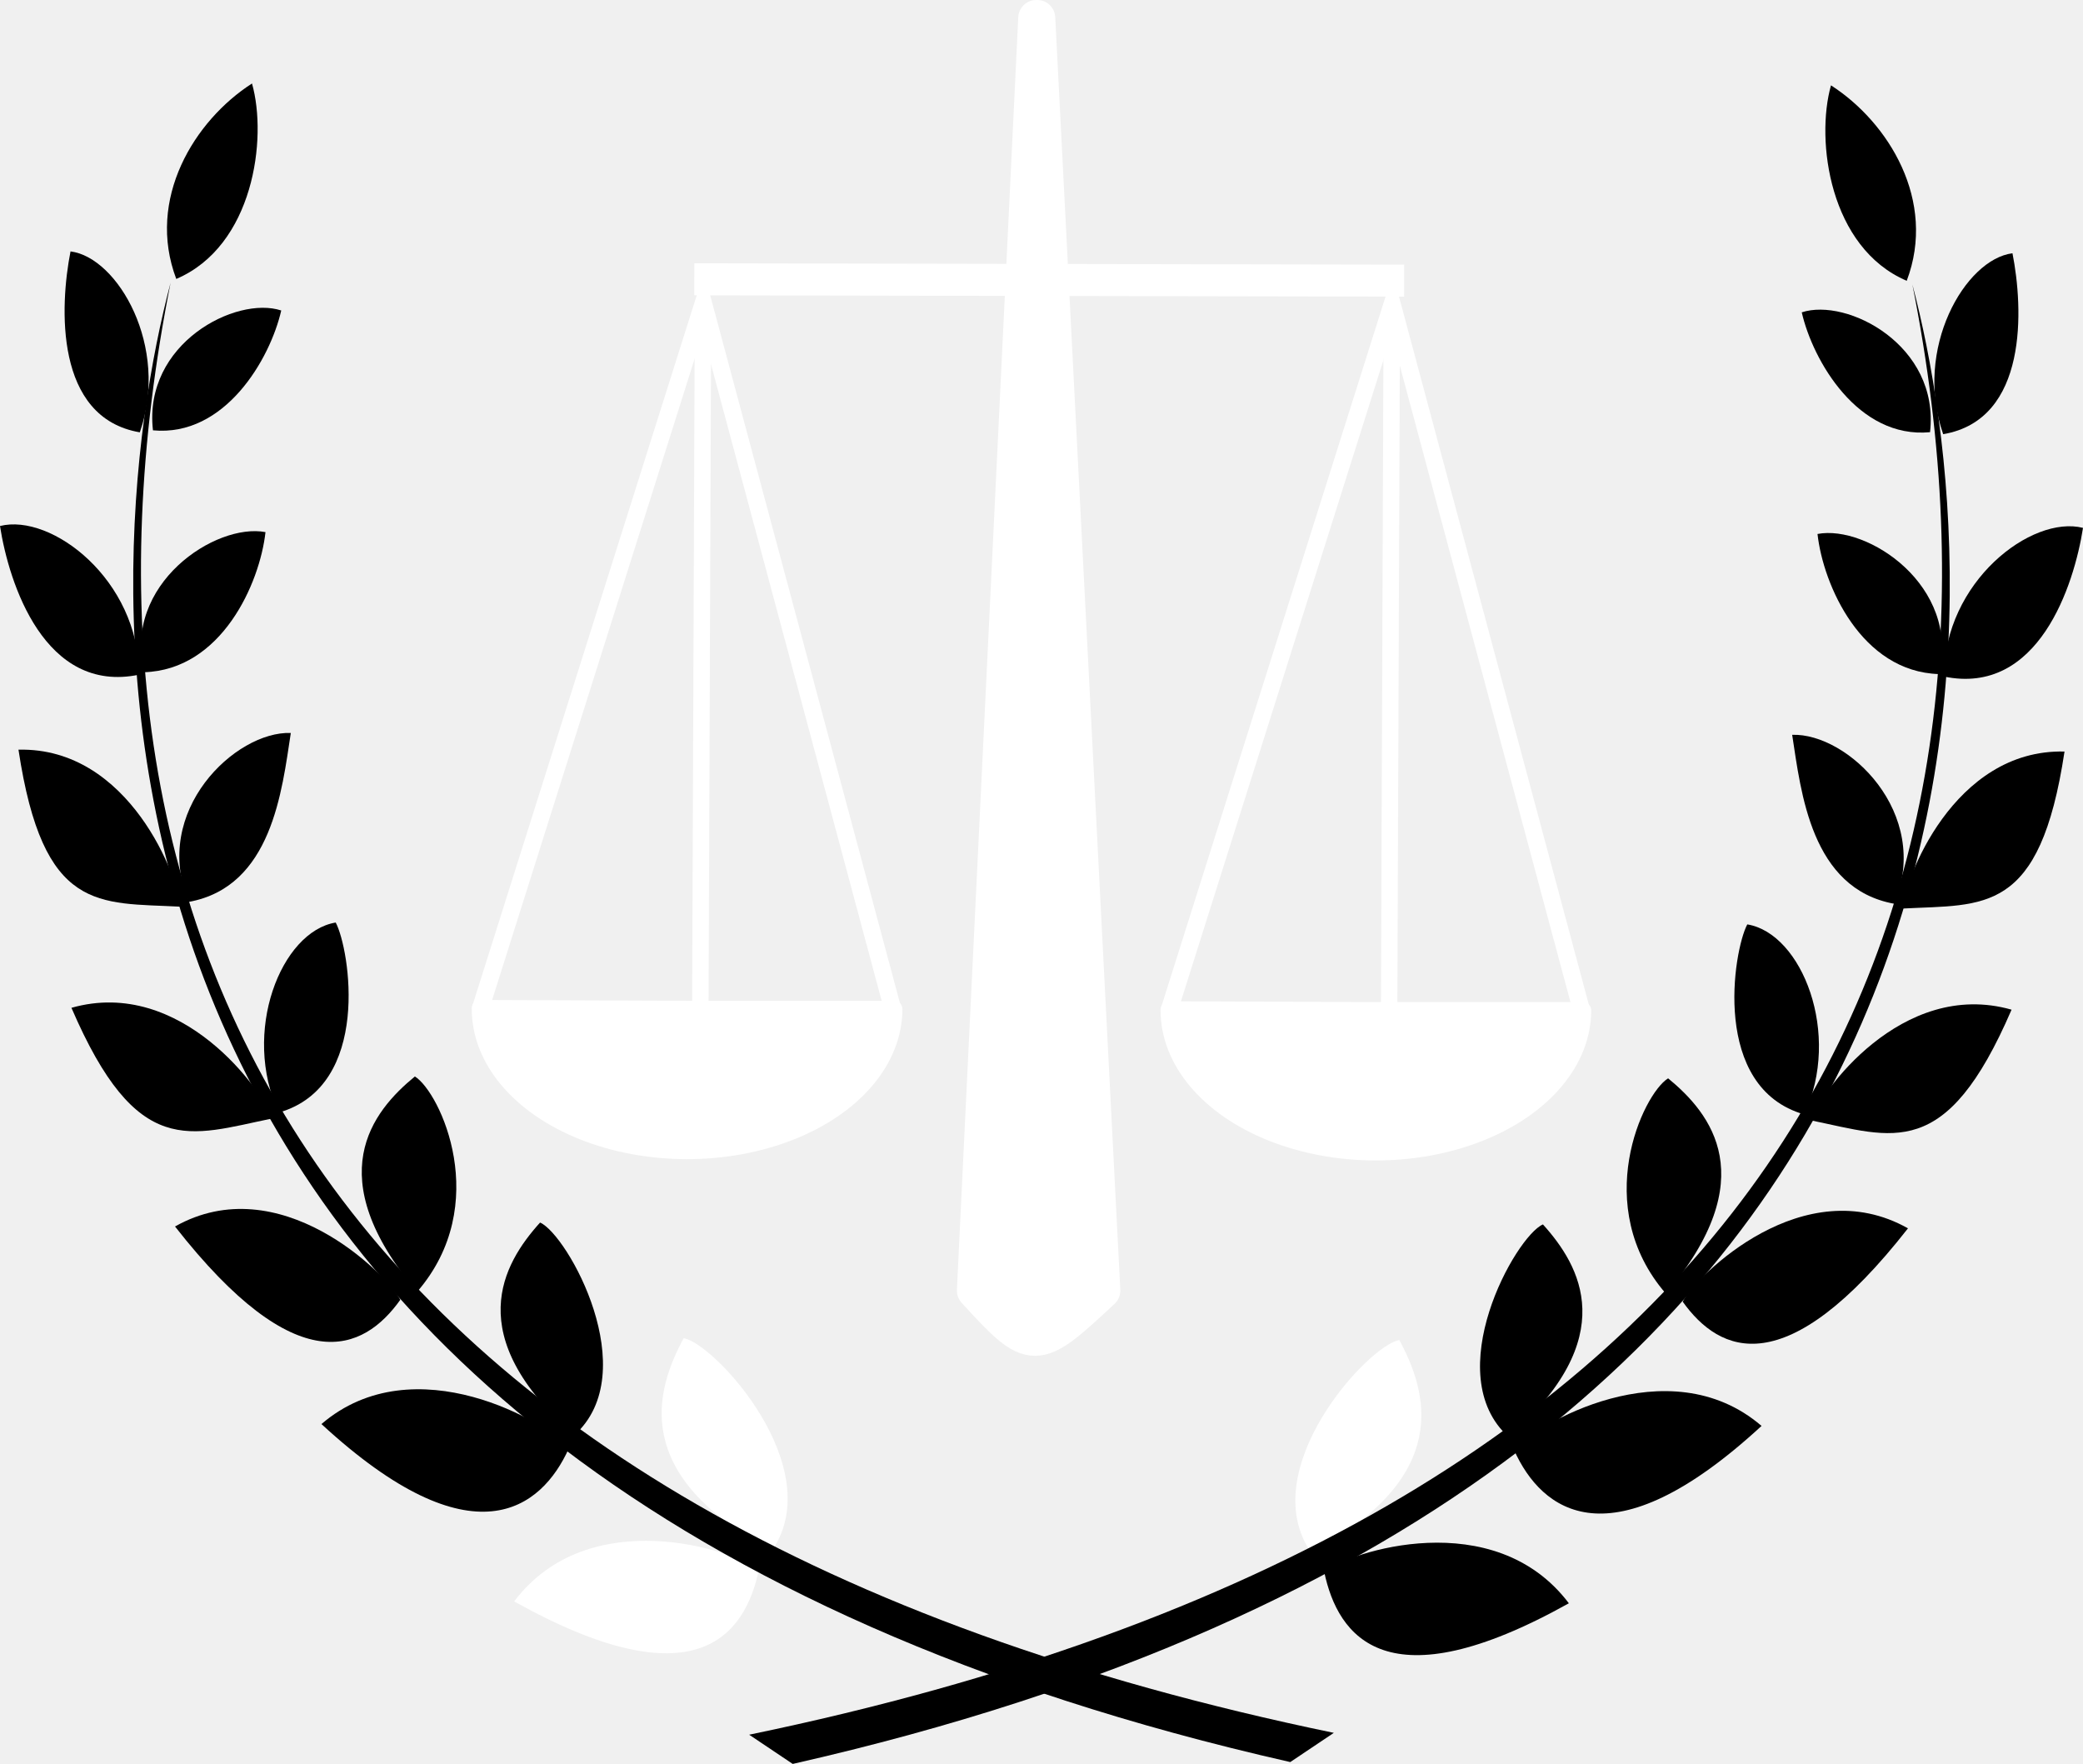
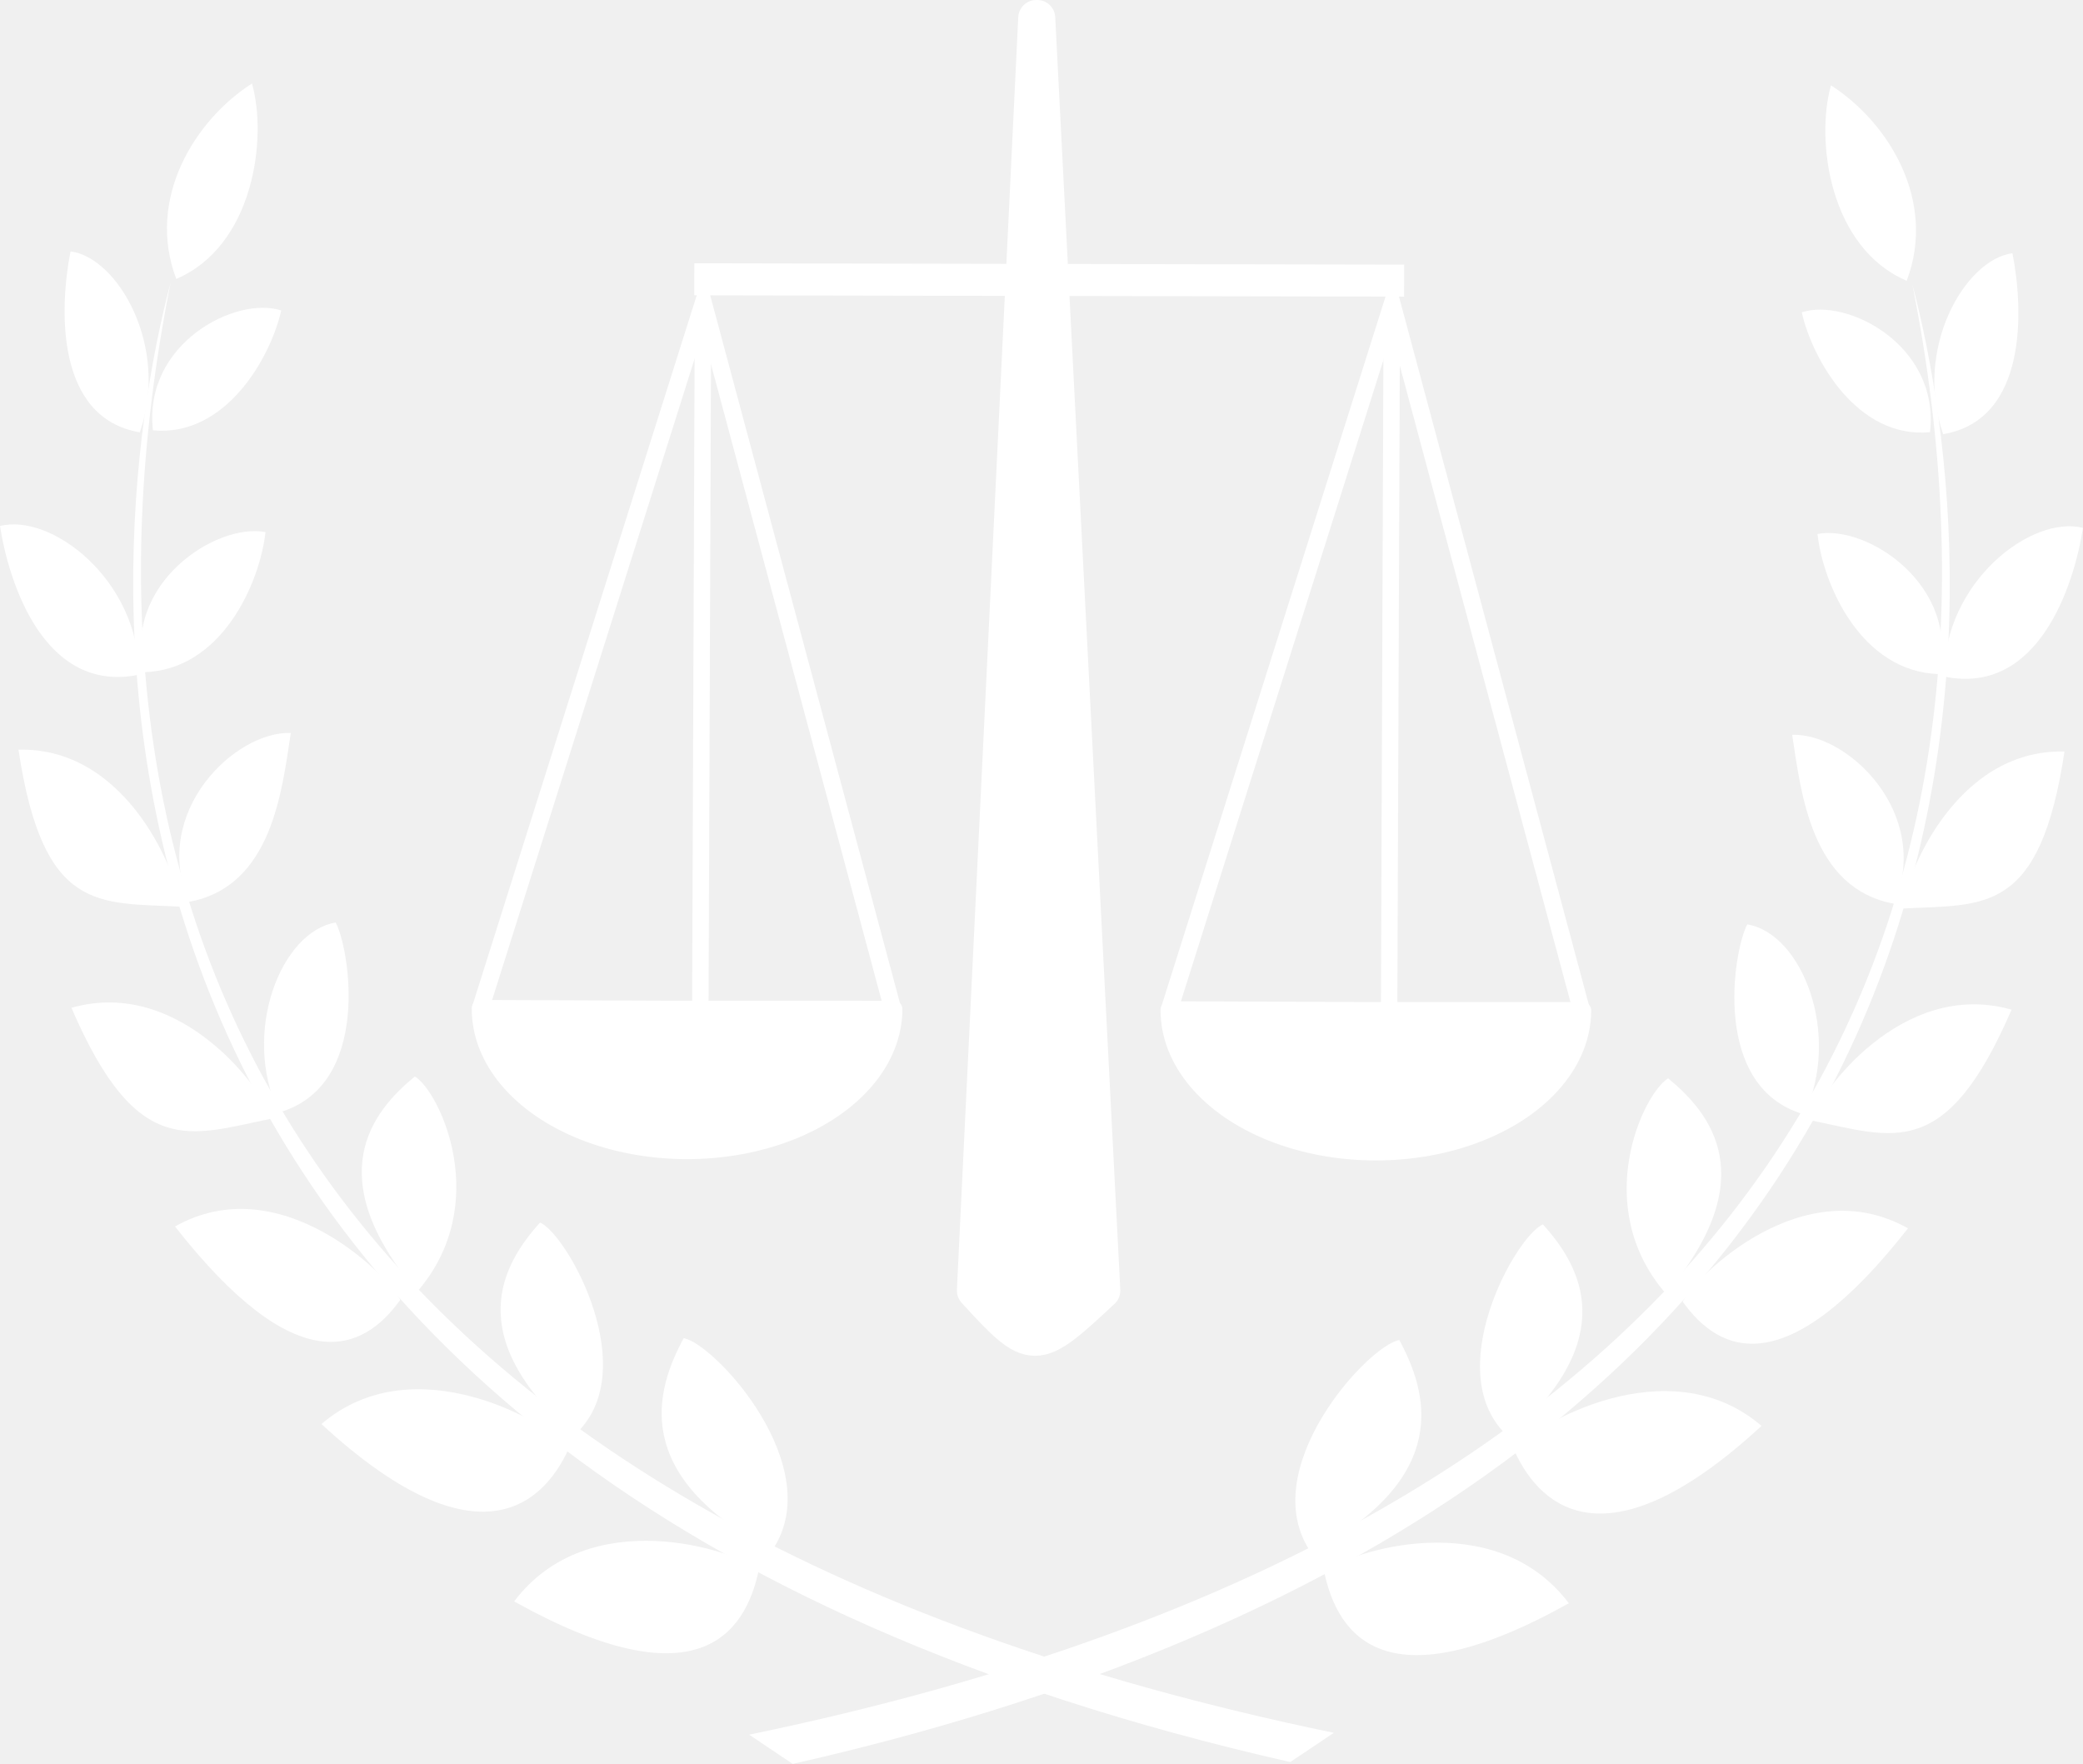
- <svg xmlns="http://www.w3.org/2000/svg" version="1.1" id="svg1" width="128" height="108.385" viewBox="0 0 128 108.385">
+ <svg xmlns="http://www.w3.org/2000/svg" width="33.867mm" height="28.677mm" viewBox="0 0 33.867 28.677" version="1.1" id="svg1" xml:space="preserve">
  <defs id="defs1" />
-   <g id="layer5" style="display:inline" transform="translate(-659.0106,-406.6982)">
-     <g id="g200" transform="matrix(0.4068076,0,0,0.4068076,322.4706,334.0309)">
+   <g id="layer1" transform="translate(-88.1825,-134.1616)">
+     <g id="g200" transform="matrix(0.1076345,0,0,0.1076345,-0.860374,114.935)" style="opacity:1;fill:#ffffff">
      <g id="g176" transform="matrix(1.74551,0,0,1.74551,501.468,-5.009355)" style="display:inline;fill:#ffffff;fill-opacity:1">
        <g id="g175" style="display:inline;fill:#ffffff;fill-opacity:1">
-           <path style="opacity:1;fill:#ffffff;fill-opacity:1;stroke:#ffffff;stroke-width:0;stroke-linecap:square;stroke-linejoin:round;stroke-miterlimit:3.7;stroke-dasharray:none;stroke-opacity:1" d="m 253.459,239.382 c 4.917,-7.168 -4.933,-17.904 -7.642,-18.38 -2.435,4.498 -4.666,11.853 7.642,18.38 z" id="path160" />
-           <path style="opacity:1;fill:#ffffff;fill-opacity:1;stroke:#ffffff;stroke-width:0;stroke-linecap:square;stroke-linejoin:round;stroke-miterlimit:3.7;stroke-dasharray:none;stroke-opacity:1" d="m 231.145,243.781 c 6.481,-8.576 19.036,-4.455 21.173,-2.725 -1.183,5.634 -5.424,11.517 -21.173,2.725 z" id="path161" />
-           <path style="opacity:1;fill:#000000;fill-opacity:1;stroke:#fff8f8;stroke-width:0;stroke-linecap:square;stroke-linejoin:round;stroke-miterlimit:3.7;stroke-dasharray:none;stroke-opacity:1" d="m 214.469,228.433 c 8.061,-6.913 19.746,-0.053 21.408,2.111 -2.36,5.228 -8.298,9.975 -21.408,-2.111 z" id="path162" />
-           <path style="opacity:1;fill:#000000;fill-opacity:1;stroke:#fff8f8;stroke-width:0;stroke-linecap:square;stroke-linejoin:round;stroke-miterlimit:3.7;stroke-dasharray:none;stroke-opacity:1" d="m 201.798,211.337 c 9.019,-5.085 18.268,4.043 19.496,6.344 -3.204,4.479 -8.929,7.158 -19.496,-6.344 z" id="path163" />
-           <path style="opacity:1;fill:#000000;fill-opacity:1;stroke:#fff8f8;stroke-width:0;stroke-linecap:square;stroke-linejoin:round;stroke-miterlimit:3.7;stroke-dasharray:none;stroke-opacity:1" d="m 192.834,192.415 c 9.537,-2.713 16.675,7.305 17.346,9.582 -7.115,1.456 -11.66,3.617 -17.346,-9.582 z" id="path164" />
-           <path style="opacity:1;fill:#000000;fill-opacity:1;stroke:#fff8f8;stroke-width:0;stroke-linecap:square;stroke-linejoin:round;stroke-miterlimit:3.7;stroke-dasharray:none;stroke-opacity:1" d="m 236.346,229.403 c 6.071,-5.452 -0.585,-17.38 -2.958,-18.406 -3.215,3.563 -6.868,9.773 2.958,18.406 z" id="path165" />
-           <path style="opacity:1;fill:#000000;fill-opacity:1;stroke:#fff8f8;stroke-width:0;stroke-linecap:square;stroke-linejoin:round;stroke-miterlimit:3.7;stroke-dasharray:none;stroke-opacity:1" d="m 222.743,216.996 c 6.548,-7.547 2.007,-17.274 -0.188,-18.641 -3.709,3.045 -8.246,8.643 0.188,18.641 z" id="path166" />
-           <path style="opacity:1;fill:#000000;fill-opacity:1;stroke:#fff8f8;stroke-width:0;stroke-linecap:square;stroke-linejoin:round;stroke-miterlimit:3.7;stroke-dasharray:none;stroke-opacity:1" d="m 210.775,201.481 c 8.083,-2.306 6.142,-14.163 4.929,-16.446 -4.736,0.774 -8.176,9.5 -4.929,16.446 z" id="path167" />
-           <path style="opacity:1;fill:#000000;fill-opacity:1;stroke:#fff8f8;stroke-width:0;stroke-linecap:square;stroke-linejoin:round;stroke-miterlimit:3.7;stroke-dasharray:none;stroke-opacity:1" d="m 202.98,183.251 c 7.22,-1.307 8.073,-9.659 8.839,-14.62 -4.796,-0.173 -12.098,6.773 -8.839,14.62 z" id="path168" />
-           <path style="opacity:1;fill:#000000;fill-opacity:1;stroke:#fff8f8;stroke-width:0;stroke-linecap:square;stroke-linejoin:round;stroke-miterlimit:3.7;stroke-dasharray:none;stroke-opacity:1" d="m 199.117,163.375 c 6.712,-0.202 10.019,-7.691 10.51,-12.124 -4.314,-0.821 -12.365,4.479 -10.51,12.124 z" id="path169" />
-           <path style="opacity:1;fill:#000000;fill-opacity:1;stroke:#fff8f8;stroke-width:0;stroke-linecap:square;stroke-linejoin:round;stroke-miterlimit:3.7;stroke-dasharray:none;stroke-opacity:1" d="m 188.251,170.077 c 9.636,-0.234 13.911,11.22 13.986,13.585 -7.05,-0.373 -11.854,0.576 -13.986,-13.585 z" id="path170" />
-           <path style="opacity:1;fill:#000000;fill-opacity:1;stroke:#fff8f8;stroke-width:0;stroke-linecap:square;stroke-linejoin:round;stroke-miterlimit:3.7;stroke-dasharray:none;stroke-opacity:1" d="m 198.691,163.587 c -8.172,1.703 -11.268,-7.89 -12.039,-12.864 4.454,-1.126 12.014,4.648 12.039,12.864 z" id="path171" />
-           <path style="opacity:1;fill:#000000;fill-opacity:1;stroke:#fff8f8;stroke-width:0;stroke-linecap:square;stroke-linejoin:round;stroke-miterlimit:3.7;stroke-dasharray:none;stroke-opacity:1" d="m 199.889,142.443 c 6.238,0.59 10.145,-6.187 11.101,-10.37 -3.902,-1.289 -11.955,2.842 -11.101,10.37 z" id="path172" />
-           <path style="opacity:1;fill:#000000;fill-opacity:1;stroke:#fff8f8;stroke-width:0;stroke-linecap:square;stroke-linejoin:round;stroke-miterlimit:3.7;stroke-dasharray:none;stroke-opacity:1" d="m 198.751,142.616 c -7.387,-1.256 -6.931,-10.925 -5.996,-15.655 4.089,0.507 8.587,8.268 5.996,15.655 z" id="path173" />
-           <path style="opacity:1;fill:#000000;fill-opacity:1;stroke:#fff8f8;stroke-width:0;stroke-linecap:square;stroke-linejoin:round;stroke-miterlimit:3.7;stroke-dasharray:none;stroke-opacity:1" d="m 201.906,129.343 c 6.683,-2.854 7.904,-12.138 6.554,-16.913 -4.992,3.208 -9.17,10 -6.554,16.913 z" id="path174" />
-           <path style="opacity:1;fill:#000000;fill-opacity:1;stroke:#fff8f8;stroke-width:0;stroke-linecap:square;stroke-linejoin:round;stroke-miterlimit:3.7;stroke-dasharray:none;stroke-opacity:1" d="m 302.079,255.155 -3.769,2.527 C 187.389,232.552 194.844,154.547 201.416,129.665 c -10.863,54.643 10.96,106.938 100.663,125.489 z" id="path175" />
+           <path style="opacity:1;fill:#ffffff;fill-opacity:1;stroke:#fff8f8;stroke-width:0;stroke-linecap:square;stroke-linejoin:round;stroke-miterlimit:3.7;stroke-dasharray:none;stroke-opacity:1" d="m 253.459,239.382 c 4.917,-7.168 -4.933,-17.904 -7.642,-18.38 -2.435,4.498 -4.666,11.853 7.642,18.38 z" id="path160" />
+           <path style="opacity:1;fill:#ffffff;fill-opacity:1;stroke:#fff8f8;stroke-width:0;stroke-linecap:square;stroke-linejoin:round;stroke-miterlimit:3.7;stroke-dasharray:none;stroke-opacity:1" d="m 231.145,243.781 c 6.481,-8.576 19.036,-4.455 21.173,-2.725 -1.183,5.634 -5.424,11.517 -21.173,2.725 z" id="path161" />
+           <path style="opacity:1;fill:#ffffff;fill-opacity:1;stroke:#fff8f8;stroke-width:0;stroke-linecap:square;stroke-linejoin:round;stroke-miterlimit:3.7;stroke-dasharray:none;stroke-opacity:1" d="m 214.469,228.433 c 8.061,-6.913 19.746,-0.053 21.408,2.111 -2.36,5.228 -8.298,9.975 -21.408,-2.111 z" id="path162" />
+           <path style="opacity:1;fill:#ffffff;fill-opacity:1;stroke:#fff8f8;stroke-width:0;stroke-linecap:square;stroke-linejoin:round;stroke-miterlimit:3.7;stroke-dasharray:none;stroke-opacity:1" d="m 201.798,211.337 c 9.019,-5.085 18.268,4.043 19.496,6.344 -3.204,4.479 -8.929,7.158 -19.496,-6.344 z" id="path163" />
+           <path style="opacity:1;fill:#ffffff;fill-opacity:1;stroke:#fff8f8;stroke-width:0;stroke-linecap:square;stroke-linejoin:round;stroke-miterlimit:3.7;stroke-dasharray:none;stroke-opacity:1" d="m 192.834,192.415 c 9.537,-2.713 16.675,7.305 17.346,9.582 -7.115,1.456 -11.66,3.617 -17.346,-9.582 z" id="path164" />
+           <path style="opacity:1;fill:#ffffff;fill-opacity:1;stroke:#fff8f8;stroke-width:0;stroke-linecap:square;stroke-linejoin:round;stroke-miterlimit:3.7;stroke-dasharray:none;stroke-opacity:1" d="m 236.346,229.403 c 6.071,-5.452 -0.585,-17.38 -2.958,-18.406 -3.215,3.563 -6.868,9.773 2.958,18.406 z" id="path165" />
+           <path style="opacity:1;fill:#ffffff;fill-opacity:1;stroke:#fff8f8;stroke-width:0;stroke-linecap:square;stroke-linejoin:round;stroke-miterlimit:3.7;stroke-dasharray:none;stroke-opacity:1" d="m 222.743,216.996 c 6.548,-7.547 2.007,-17.274 -0.188,-18.641 -3.709,3.045 -8.246,8.643 0.188,18.641 z" id="path166" />
+           <path style="opacity:1;fill:#ffffff;fill-opacity:1;stroke:#fff8f8;stroke-width:0;stroke-linecap:square;stroke-linejoin:round;stroke-miterlimit:3.7;stroke-dasharray:none;stroke-opacity:1" d="m 210.775,201.481 c 8.083,-2.306 6.142,-14.163 4.929,-16.446 -4.736,0.774 -8.176,9.5 -4.929,16.446 z" id="path167" />
+           <path style="opacity:1;fill:#ffffff;fill-opacity:1;stroke:#fff8f8;stroke-width:0;stroke-linecap:square;stroke-linejoin:round;stroke-miterlimit:3.7;stroke-dasharray:none;stroke-opacity:1" d="m 202.98,183.251 c 7.22,-1.307 8.073,-9.659 8.839,-14.62 -4.796,-0.173 -12.098,6.773 -8.839,14.62 z" id="path168" />
+           <path style="opacity:1;fill:#ffffff;fill-opacity:1;stroke:#fff8f8;stroke-width:0;stroke-linecap:square;stroke-linejoin:round;stroke-miterlimit:3.7;stroke-dasharray:none;stroke-opacity:1" d="m 199.117,163.375 c 6.712,-0.202 10.019,-7.691 10.51,-12.124 -4.314,-0.821 -12.365,4.479 -10.51,12.124 z" id="path169" />
+           <path style="opacity:1;fill:#ffffff;fill-opacity:1;stroke:#fff8f8;stroke-width:0;stroke-linecap:square;stroke-linejoin:round;stroke-miterlimit:3.7;stroke-dasharray:none;stroke-opacity:1" d="m 188.251,170.077 c 9.636,-0.234 13.911,11.22 13.986,13.585 -7.05,-0.373 -11.854,0.576 -13.986,-13.585 z" id="path170" />
+           <path style="opacity:1;fill:#ffffff;fill-opacity:1;stroke:#fff8f8;stroke-width:0;stroke-linecap:square;stroke-linejoin:round;stroke-miterlimit:3.7;stroke-dasharray:none;stroke-opacity:1" d="m 198.691,163.587 c -8.172,1.703 -11.268,-7.89 -12.039,-12.864 4.454,-1.126 12.014,4.648 12.039,12.864 z" id="path171" />
+           <path style="opacity:1;fill:#ffffff;fill-opacity:1;stroke:#fff8f8;stroke-width:0;stroke-linecap:square;stroke-linejoin:round;stroke-miterlimit:3.7;stroke-dasharray:none;stroke-opacity:1" d="m 199.889,142.443 c 6.238,0.59 10.145,-6.187 11.101,-10.37 -3.902,-1.289 -11.955,2.842 -11.101,10.37 z" id="path172" />
+           <path style="opacity:1;fill:#ffffff;fill-opacity:1;stroke:#fff8f8;stroke-width:0;stroke-linecap:square;stroke-linejoin:round;stroke-miterlimit:3.7;stroke-dasharray:none;stroke-opacity:1" d="m 198.751,142.616 c -7.387,-1.256 -6.931,-10.925 -5.996,-15.655 4.089,0.507 8.587,8.268 5.996,15.655 z" id="path173" />
+           <path style="opacity:1;fill:#ffffff;fill-opacity:1;stroke:#fff8f8;stroke-width:0;stroke-linecap:square;stroke-linejoin:round;stroke-miterlimit:3.7;stroke-dasharray:none;stroke-opacity:1" d="m 201.906,129.343 c 6.683,-2.854 7.904,-12.138 6.554,-16.913 -4.992,3.208 -9.17,10 -6.554,16.913 z" id="path174" />
+           <path style="opacity:1;fill:#ffffff;fill-opacity:1;stroke:#fff8f8;stroke-width:0;stroke-linecap:square;stroke-linejoin:round;stroke-miterlimit:3.7;stroke-dasharray:none;stroke-opacity:1" d="m 302.079,255.155 -3.769,2.527 C 187.389,232.552 194.844,154.547 201.416,129.665 c -10.863,54.643 10.96,106.938 100.663,125.489 z" id="path175" />
        </g>
      </g>
      <g id="g192" transform="matrix(-1.74551,0,0,1.74551,1467.718,-4.728546)" style="display:inline;fill:#ffffff;fill-opacity:1">
        <g id="g191" style="display:inline;fill:#ffffff;fill-opacity:1">
-           <path style="opacity:1;fill:#ffffff;fill-opacity:1;stroke:#ffffff;stroke-width:0;stroke-linecap:square;stroke-linejoin:round;stroke-miterlimit:3.7;stroke-dasharray:none;stroke-opacity:1" d="m 253.459,239.382 c 4.917,-7.168 -4.933,-17.904 -7.642,-18.38 -2.435,4.498 -4.666,11.853 7.642,18.38 z" id="path176" />
-           <path style="opacity:1;fill:#000000;fill-opacity:1;stroke:#fff8f8;stroke-width:0;stroke-linecap:square;stroke-linejoin:round;stroke-miterlimit:3.7;stroke-dasharray:none;stroke-opacity:1" d="m 231.145,243.781 c 6.481,-8.576 19.036,-4.455 21.173,-2.725 -1.183,5.634 -5.424,11.517 -21.173,2.725 z" id="path177" />
-           <path style="opacity:1;fill:#000000;fill-opacity:1;stroke:#fff8f8;stroke-width:0;stroke-linecap:square;stroke-linejoin:round;stroke-miterlimit:3.7;stroke-dasharray:none;stroke-opacity:1" d="m 214.469,228.433 c 8.061,-6.913 19.746,-0.053 21.408,2.111 -2.36,5.228 -8.298,9.975 -21.408,-2.111 z" id="path178" />
-           <path style="opacity:1;fill:#000000;fill-opacity:1;stroke:#fff8f8;stroke-width:0;stroke-linecap:square;stroke-linejoin:round;stroke-miterlimit:3.7;stroke-dasharray:none;stroke-opacity:1" d="m 201.798,211.337 c 9.019,-5.085 18.268,4.043 19.496,6.344 -3.204,4.479 -8.929,7.158 -19.496,-6.344 z" id="path179" />
-           <path style="opacity:1;fill:#000000;fill-opacity:1;stroke:#fff8f8;stroke-width:0;stroke-linecap:square;stroke-linejoin:round;stroke-miterlimit:3.7;stroke-dasharray:none;stroke-opacity:1" d="m 192.834,192.415 c 9.537,-2.713 16.675,7.305 17.346,9.582 -7.115,1.456 -11.66,3.617 -17.346,-9.582 z" id="path180" />
-           <path style="opacity:1;fill:#000000;fill-opacity:1;stroke:#fff8f8;stroke-width:0;stroke-linecap:square;stroke-linejoin:round;stroke-miterlimit:3.7;stroke-dasharray:none;stroke-opacity:1" d="m 236.346,229.403 c 6.071,-5.452 -0.585,-17.38 -2.958,-18.406 -3.215,3.563 -6.868,9.773 2.958,18.406 z" id="path181" />
-           <path style="opacity:1;fill:#000000;fill-opacity:1;stroke:#fff8f8;stroke-width:0;stroke-linecap:square;stroke-linejoin:round;stroke-miterlimit:3.7;stroke-dasharray:none;stroke-opacity:1" d="m 222.743,216.996 c 6.548,-7.547 2.007,-17.274 -0.188,-18.641 -3.709,3.045 -8.246,8.643 0.188,18.641 z" id="path182" />
-           <path style="opacity:1;fill:#000000;fill-opacity:1;stroke:#fff8f8;stroke-width:0;stroke-linecap:square;stroke-linejoin:round;stroke-miterlimit:3.7;stroke-dasharray:none;stroke-opacity:1" d="m 210.775,201.481 c 8.083,-2.306 6.142,-14.163 4.929,-16.446 -4.736,0.774 -8.176,9.5 -4.929,16.446 z" id="path183" />
-           <path style="opacity:1;fill:#000000;fill-opacity:1;stroke:#fff8f8;stroke-width:0;stroke-linecap:square;stroke-linejoin:round;stroke-miterlimit:3.7;stroke-dasharray:none;stroke-opacity:1" d="m 202.98,183.251 c 7.22,-1.307 8.073,-9.659 8.839,-14.62 -4.796,-0.173 -12.098,6.773 -8.839,14.62 z" id="path184" />
-           <path style="opacity:1;fill:#000000;fill-opacity:1;stroke:#fff8f8;stroke-width:0;stroke-linecap:square;stroke-linejoin:round;stroke-miterlimit:3.7;stroke-dasharray:none;stroke-opacity:1" d="m 199.117,163.375 c 6.712,-0.202 10.019,-7.691 10.51,-12.124 -4.314,-0.821 -12.365,4.479 -10.51,12.124 z" id="path185" />
-           <path style="opacity:1;fill:#000000;fill-opacity:1;stroke:#fff8f8;stroke-width:0;stroke-linecap:square;stroke-linejoin:round;stroke-miterlimit:3.7;stroke-dasharray:none;stroke-opacity:1" d="m 188.251,170.077 c 9.636,-0.234 13.911,11.22 13.986,13.585 -7.05,-0.373 -11.854,0.576 -13.986,-13.585 z" id="path186" />
-           <path style="opacity:1;fill:#000000;fill-opacity:1;stroke:#fff8f8;stroke-width:0;stroke-linecap:square;stroke-linejoin:round;stroke-miterlimit:3.7;stroke-dasharray:none;stroke-opacity:1" d="m 198.691,163.587 c -8.172,1.703 -11.268,-7.89 -12.039,-12.864 4.454,-1.126 12.014,4.648 12.039,12.864 z" id="path187" />
-           <path style="opacity:1;fill:#000000;fill-opacity:1;stroke:#fff8f8;stroke-width:0;stroke-linecap:square;stroke-linejoin:round;stroke-miterlimit:3.7;stroke-dasharray:none;stroke-opacity:1" d="m 199.889,142.443 c 6.238,0.59 10.145,-6.187 11.101,-10.37 -3.902,-1.289 -11.955,2.842 -11.101,10.37 z" id="path188" />
-           <path style="opacity:1;fill:#000000;fill-opacity:1;stroke:#fff8f8;stroke-width:0;stroke-linecap:square;stroke-linejoin:round;stroke-miterlimit:3.7;stroke-dasharray:none;stroke-opacity:1" d="m 198.751,142.616 c -7.387,-1.256 -6.931,-10.925 -5.996,-15.655 4.089,0.507 8.587,8.268 5.996,15.655 z" id="path189" />
-           <path style="opacity:1;fill:#000000;fill-opacity:1;stroke:#fff8f8;stroke-width:0;stroke-linecap:square;stroke-linejoin:round;stroke-miterlimit:3.7;stroke-dasharray:none;stroke-opacity:1" d="m 201.906,129.343 c 6.683,-2.854 7.904,-12.138 6.554,-16.913 -4.992,3.208 -9.17,10 -6.554,16.913 z" id="path190" />
-           <path style="opacity:1;fill:#000000;fill-opacity:1;stroke:#fff8f8;stroke-width:0;stroke-linecap:square;stroke-linejoin:round;stroke-miterlimit:3.7;stroke-dasharray:none;stroke-opacity:1" d="m 302.079,255.155 -3.769,2.527 C 187.389,232.552 194.844,154.547 201.416,129.665 c -10.863,54.643 10.96,106.938 100.663,125.489 z" id="path191" />
+           <path style="opacity:1;fill:#ffffff;fill-opacity:1;stroke:#fff8f8;stroke-width:0;stroke-linecap:square;stroke-linejoin:round;stroke-miterlimit:3.7;stroke-dasharray:none;stroke-opacity:1" d="m 253.459,239.382 c 4.917,-7.168 -4.933,-17.904 -7.642,-18.38 -2.435,4.498 -4.666,11.853 7.642,18.38 z" id="path176" />
+           <path style="opacity:1;fill:#ffffff;fill-opacity:1;stroke:#fff8f8;stroke-width:0;stroke-linecap:square;stroke-linejoin:round;stroke-miterlimit:3.7;stroke-dasharray:none;stroke-opacity:1" d="m 231.145,243.781 c 6.481,-8.576 19.036,-4.455 21.173,-2.725 -1.183,5.634 -5.424,11.517 -21.173,2.725 z" id="path177" />
+           <path style="opacity:1;fill:#ffffff;fill-opacity:1;stroke:#fff8f8;stroke-width:0;stroke-linecap:square;stroke-linejoin:round;stroke-miterlimit:3.7;stroke-dasharray:none;stroke-opacity:1" d="m 214.469,228.433 c 8.061,-6.913 19.746,-0.053 21.408,2.111 -2.36,5.228 -8.298,9.975 -21.408,-2.111 z" id="path178" />
+           <path style="opacity:1;fill:#ffffff;fill-opacity:1;stroke:#fff8f8;stroke-width:0;stroke-linecap:square;stroke-linejoin:round;stroke-miterlimit:3.7;stroke-dasharray:none;stroke-opacity:1" d="m 201.798,211.337 c 9.019,-5.085 18.268,4.043 19.496,6.344 -3.204,4.479 -8.929,7.158 -19.496,-6.344 z" id="path179" />
+           <path style="opacity:1;fill:#ffffff;fill-opacity:1;stroke:#fff8f8;stroke-width:0;stroke-linecap:square;stroke-linejoin:round;stroke-miterlimit:3.7;stroke-dasharray:none;stroke-opacity:1" d="m 192.834,192.415 c 9.537,-2.713 16.675,7.305 17.346,9.582 -7.115,1.456 -11.66,3.617 -17.346,-9.582 z" id="path180" />
+           <path style="opacity:1;fill:#ffffff;fill-opacity:1;stroke:#fff8f8;stroke-width:0;stroke-linecap:square;stroke-linejoin:round;stroke-miterlimit:3.7;stroke-dasharray:none;stroke-opacity:1" d="m 236.346,229.403 c 6.071,-5.452 -0.585,-17.38 -2.958,-18.406 -3.215,3.563 -6.868,9.773 2.958,18.406 z" id="path181" />
+           <path style="opacity:1;fill:#ffffff;fill-opacity:1;stroke:#fff8f8;stroke-width:0;stroke-linecap:square;stroke-linejoin:round;stroke-miterlimit:3.7;stroke-dasharray:none;stroke-opacity:1" d="m 222.743,216.996 c 6.548,-7.547 2.007,-17.274 -0.188,-18.641 -3.709,3.045 -8.246,8.643 0.188,18.641 z" id="path182" />
+           <path style="opacity:1;fill:#ffffff;fill-opacity:1;stroke:#fff8f8;stroke-width:0;stroke-linecap:square;stroke-linejoin:round;stroke-miterlimit:3.7;stroke-dasharray:none;stroke-opacity:1" d="m 210.775,201.481 c 8.083,-2.306 6.142,-14.163 4.929,-16.446 -4.736,0.774 -8.176,9.5 -4.929,16.446 z" id="path183" />
+           <path style="opacity:1;fill:#ffffff;fill-opacity:1;stroke:#fff8f8;stroke-width:0;stroke-linecap:square;stroke-linejoin:round;stroke-miterlimit:3.7;stroke-dasharray:none;stroke-opacity:1" d="m 202.98,183.251 c 7.22,-1.307 8.073,-9.659 8.839,-14.62 -4.796,-0.173 -12.098,6.773 -8.839,14.62 z" id="path184" />
+           <path style="opacity:1;fill:#ffffff;fill-opacity:1;stroke:#fff8f8;stroke-width:0;stroke-linecap:square;stroke-linejoin:round;stroke-miterlimit:3.7;stroke-dasharray:none;stroke-opacity:1" d="m 199.117,163.375 c 6.712,-0.202 10.019,-7.691 10.51,-12.124 -4.314,-0.821 -12.365,4.479 -10.51,12.124 z" id="path185" />
+           <path style="opacity:1;fill:#ffffff;fill-opacity:1;stroke:#fff8f8;stroke-width:0;stroke-linecap:square;stroke-linejoin:round;stroke-miterlimit:3.7;stroke-dasharray:none;stroke-opacity:1" d="m 188.251,170.077 c 9.636,-0.234 13.911,11.22 13.986,13.585 -7.05,-0.373 -11.854,0.576 -13.986,-13.585 z" id="path186" />
+           <path style="opacity:1;fill:#ffffff;fill-opacity:1;stroke:#fff8f8;stroke-width:0;stroke-linecap:square;stroke-linejoin:round;stroke-miterlimit:3.7;stroke-dasharray:none;stroke-opacity:1" d="m 198.691,163.587 c -8.172,1.703 -11.268,-7.89 -12.039,-12.864 4.454,-1.126 12.014,4.648 12.039,12.864 z" id="path187" />
+           <path style="opacity:1;fill:#ffffff;fill-opacity:1;stroke:#fff8f8;stroke-width:0;stroke-linecap:square;stroke-linejoin:round;stroke-miterlimit:3.7;stroke-dasharray:none;stroke-opacity:1" d="m 199.889,142.443 c 6.238,0.59 10.145,-6.187 11.101,-10.37 -3.902,-1.289 -11.955,2.842 -11.101,10.37 z" id="path188" />
+           <path style="opacity:1;fill:#ffffff;fill-opacity:1;stroke:#fff8f8;stroke-width:0;stroke-linecap:square;stroke-linejoin:round;stroke-miterlimit:3.7;stroke-dasharray:none;stroke-opacity:1" d="m 198.751,142.616 c -7.387,-1.256 -6.931,-10.925 -5.996,-15.655 4.089,0.507 8.587,8.268 5.996,15.655 z" id="path189" />
+           <path style="opacity:1;fill:#ffffff;fill-opacity:1;stroke:#fff8f8;stroke-width:0;stroke-linecap:square;stroke-linejoin:round;stroke-miterlimit:3.7;stroke-dasharray:none;stroke-opacity:1" d="m 201.906,129.343 c 6.683,-2.854 7.904,-12.138 6.554,-16.913 -4.992,3.208 -9.17,10 -6.554,16.913 z" id="path190" />
+           <path style="opacity:1;fill:#ffffff;fill-opacity:1;stroke:#fff8f8;stroke-width:0;stroke-linecap:square;stroke-linejoin:round;stroke-miterlimit:3.7;stroke-dasharray:none;stroke-opacity:1" d="m 302.079,255.155 -3.769,2.527 C 187.389,232.552 194.844,154.547 201.416,129.665 c -10.863,54.643 10.96,106.938 100.663,125.489 z" id="path191" />
        </g>
      </g>
-       <g id="g199" style="display:inline;stroke:#ffffff;stroke-opacity:1" transform="matrix(1.74551,0,0,1.74551,501.8658,9.147659)">
-         <g id="g194" style="stroke:#000000;stroke-opacity:1">
+       <g id="g199" style="display:inline;fill:#ffffff;stroke:#000000;stroke-opacity:1" transform="matrix(1.74551,0,0,1.74551,501.8658,9.147659)">
+         <g id="g194" style="fill:#ffffff;stroke:#000000;stroke-opacity:1">
          <path style="fill:#ffffff;fill-opacity:1;stroke:#ffffff;stroke-width:1.421;stroke-linecap:square;stroke-linejoin:round;stroke-miterlimit:3.7;stroke-dasharray:none;stroke-opacity:1" id="path192" d="m 323.414,184.52 a 17.923,12.284 0 0 1 -8.99,10.649 17.923,12.284 0 0 1 -17.952,-0.035 17.923,12.284 0 0 1 -8.903,-10.684 l 17.922,0.069 z" />
          <path style="fill:none;stroke:#ffffff;stroke-width:1.479;stroke-linecap:square;stroke-miterlimit:3.7;stroke-dasharray:none;stroke-opacity:1" d="m 287.863,183.682 c 19.036,-60.275 19.036,-60.275 19.036,-60.275 v 0 0 c 16.22,60.495 16.22,60.495 16.22,60.495 v 0 0" id="path193" />
          <path style="fill:#ffffff;fill-opacity:1;stroke:#ffffff;stroke-width:1.421;stroke-linecap:square;stroke-linejoin:round;stroke-miterlimit:3.7;stroke-dasharray:none;stroke-opacity:1" d="m 306.638,184.398 c 0.228,-59.836 0.228,-59.836 0.228,-59.836" id="path194" />
        </g>
-         <g id="g197" transform="translate(-59.6081,-0.1137559)" style="stroke:#ffffff;stroke-opacity:1">
+         <g id="g197" transform="translate(-59.6081,-0.1137559)" style="fill:#ffffff;stroke:#000000;stroke-opacity:1">
          <path style="fill:#ffffff;fill-opacity:1;stroke:#ffffff;stroke-width:1.421;stroke-linecap:square;stroke-linejoin:round;stroke-miterlimit:3.7;stroke-dasharray:none;stroke-opacity:1" id="path195" d="m 323.414,184.52 a 17.923,12.284 0 0 1 -8.99,10.649 17.923,12.284 0 0 1 -17.952,-0.035 17.923,12.284 0 0 1 -8.903,-10.684 l 17.922,0.069 z" />
          <path style="fill:none;stroke:#ffffff;stroke-width:1.479;stroke-linecap:square;stroke-miterlimit:3.7;stroke-dasharray:none;stroke-opacity:1" d="m 287.863,183.682 c 19.036,-60.275 19.036,-60.275 19.036,-60.275 v 0 0 c 16.22,60.495 16.22,60.495 16.22,60.495 v 0 0" id="path196" />
          <path style="fill:#ffffff;fill-opacity:1;stroke:#ffffff;stroke-width:1.421;stroke-linecap:square;stroke-linejoin:round;stroke-miterlimit:3.7;stroke-dasharray:none;stroke-opacity:1" d="m 306.638,184.398 c 0.228,-59.836 0.228,-59.836 0.228,-59.836" id="path197" />
        </g>
        <path style="fill:#ffffff;fill-opacity:1;stroke:#ffffff;stroke-width:2.769;stroke-linecap:butt;stroke-linejoin:round;stroke-miterlimit:3.7;stroke-dasharray:none;stroke-opacity:1" d="m 307.938,121.378 c -61.43,-0.114 -61.43,-0.114 -61.43,-0.114" id="path198" />
-         <path id="path199" style="fill:#ffffff;fill-opacity:1;stroke:#ffffff;stroke-width:3.118;stroke-linecap:square;stroke-linejoin:round;stroke-miterlimit:3.7;stroke-opacity:1" d="m 276.1,98.654 h 0.085 l 5.631,110.124 c -5.799,5.415 -6.031,5.465 -11.025,0 z" />
+         <path id="path199" style="fill:#ffffff;fill-opacity:1;stroke:#ffffff;stroke-width:3.118;stroke-linecap:square;stroke-linejoin:round;stroke-miterlimit:3.7;stroke-opacity:1" d="m 276.1,98.654 h 0.085 l 5.197,101.643 0.434,8.481 c -5.799,5.415 -6.031,5.465 -11.025,0 l 4.501,-93.356 z" />
      </g>
    </g>
  </g>
</svg>
